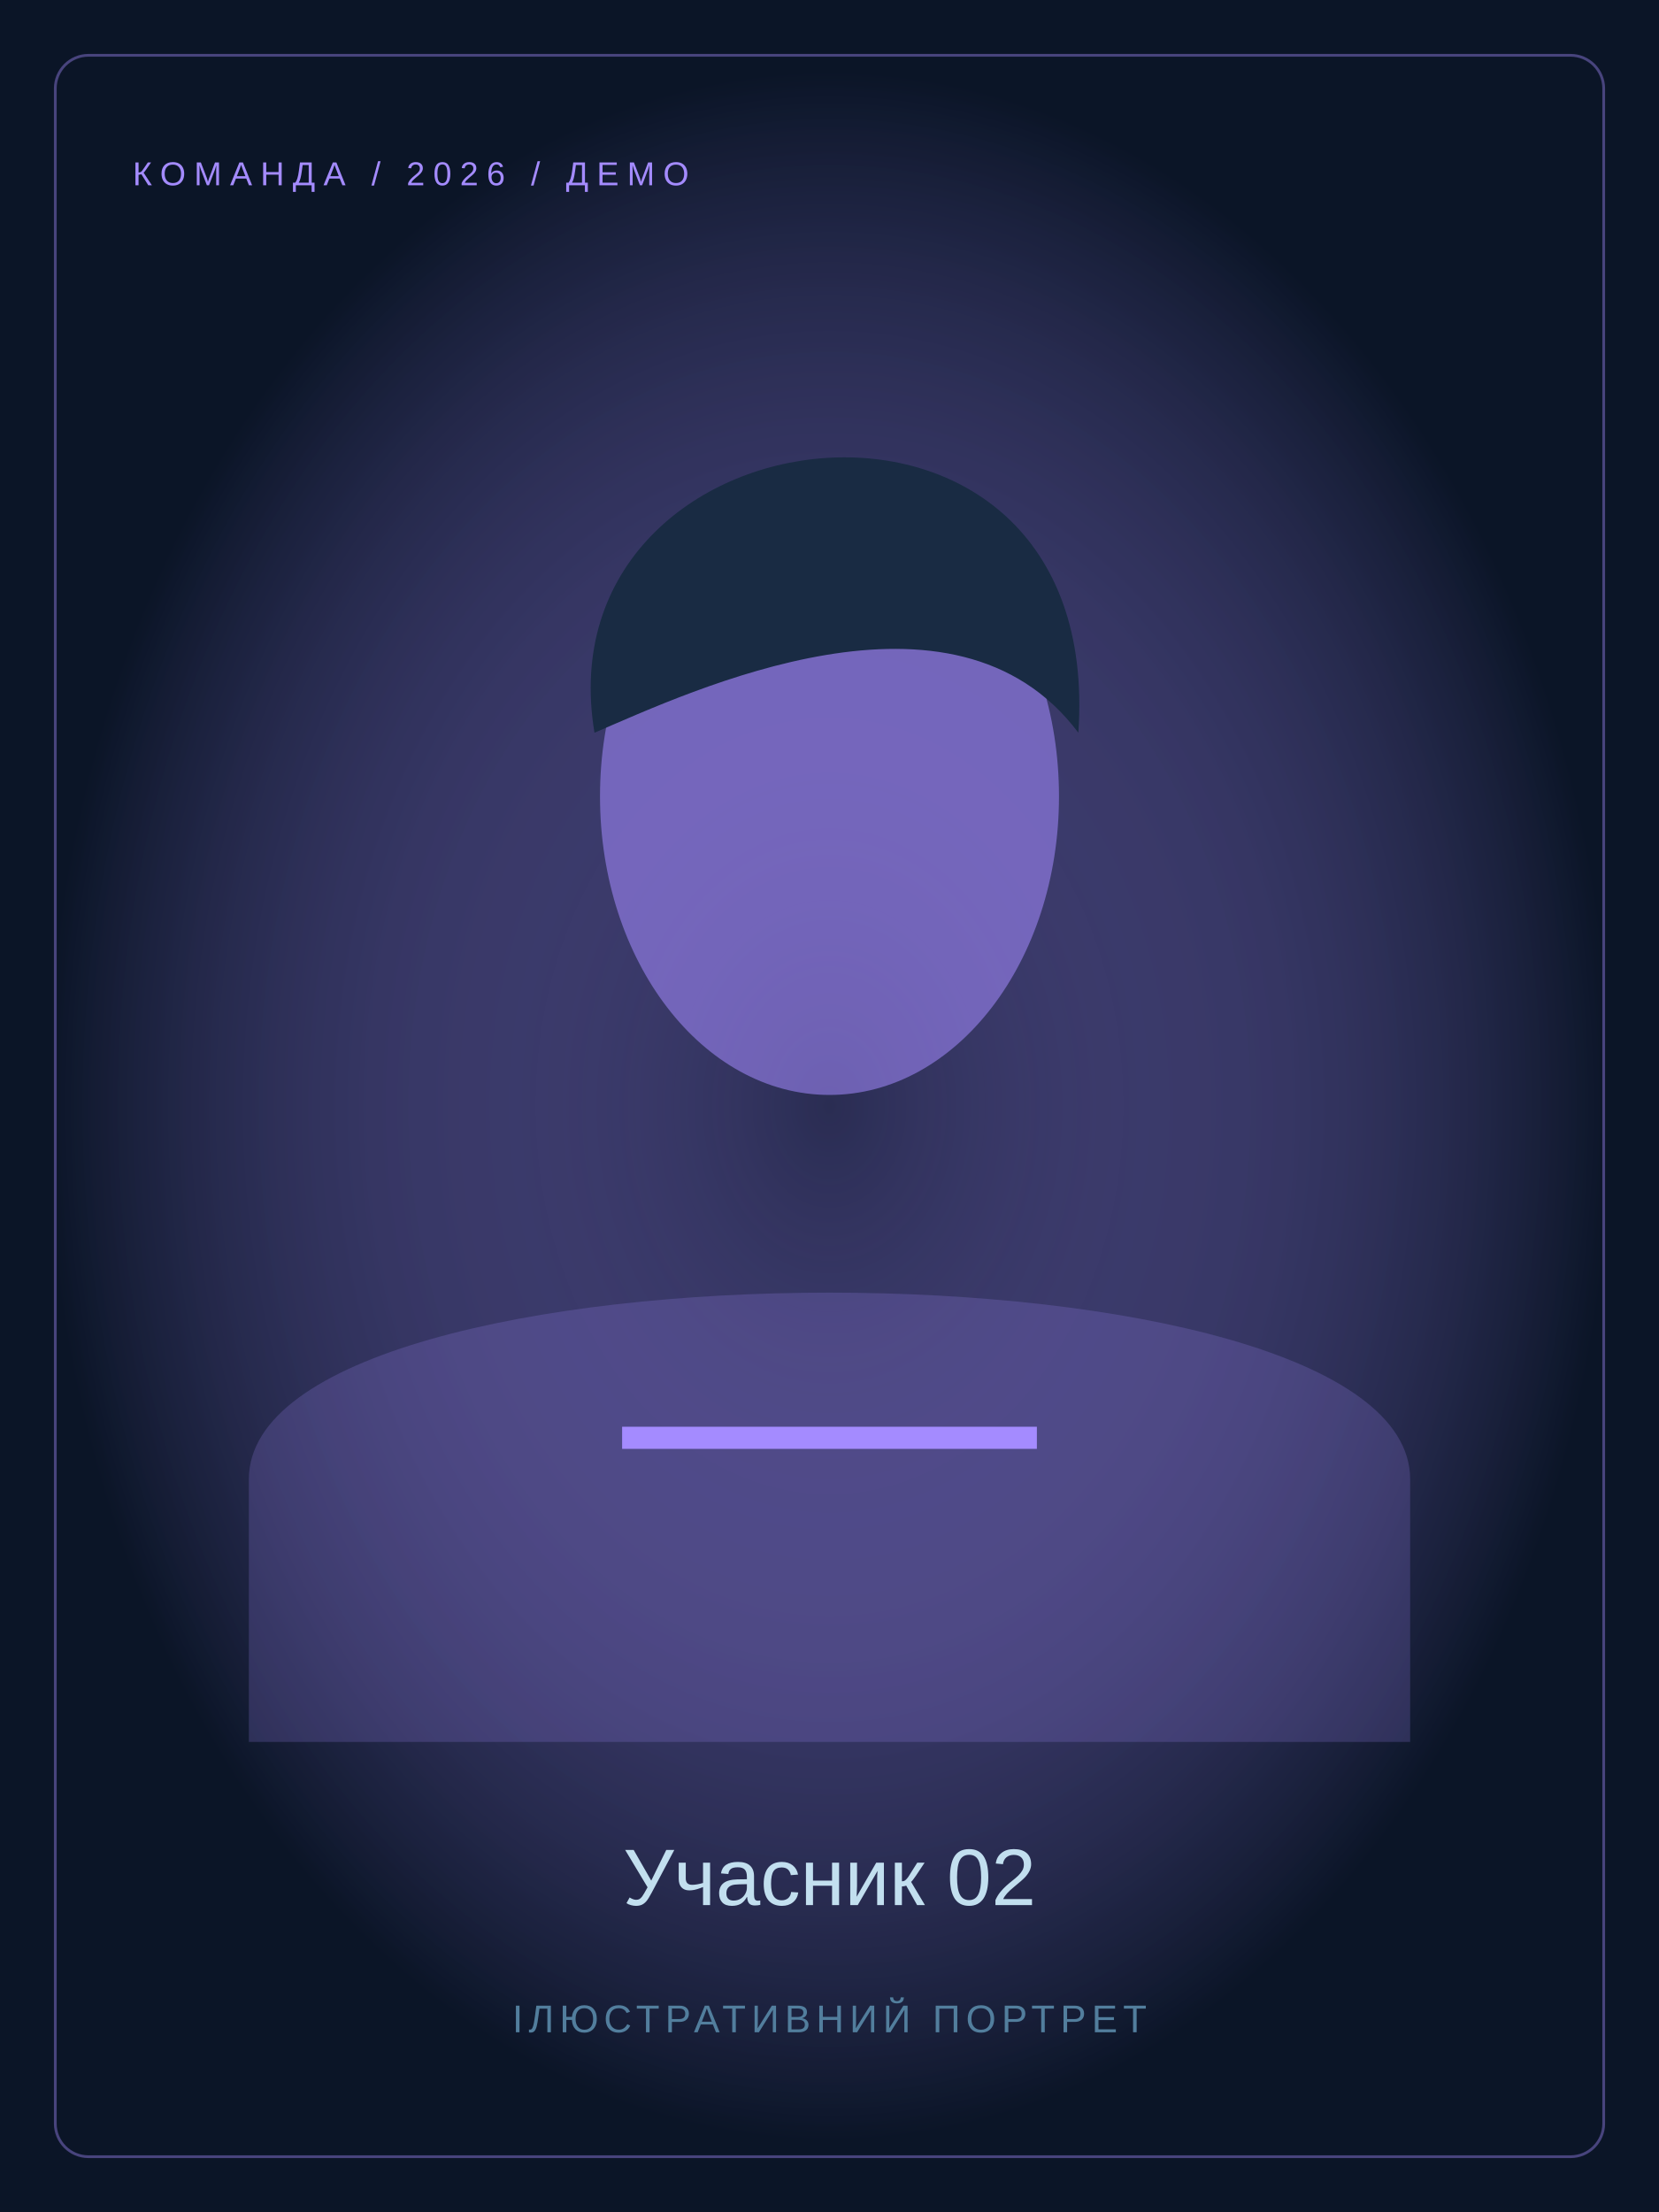
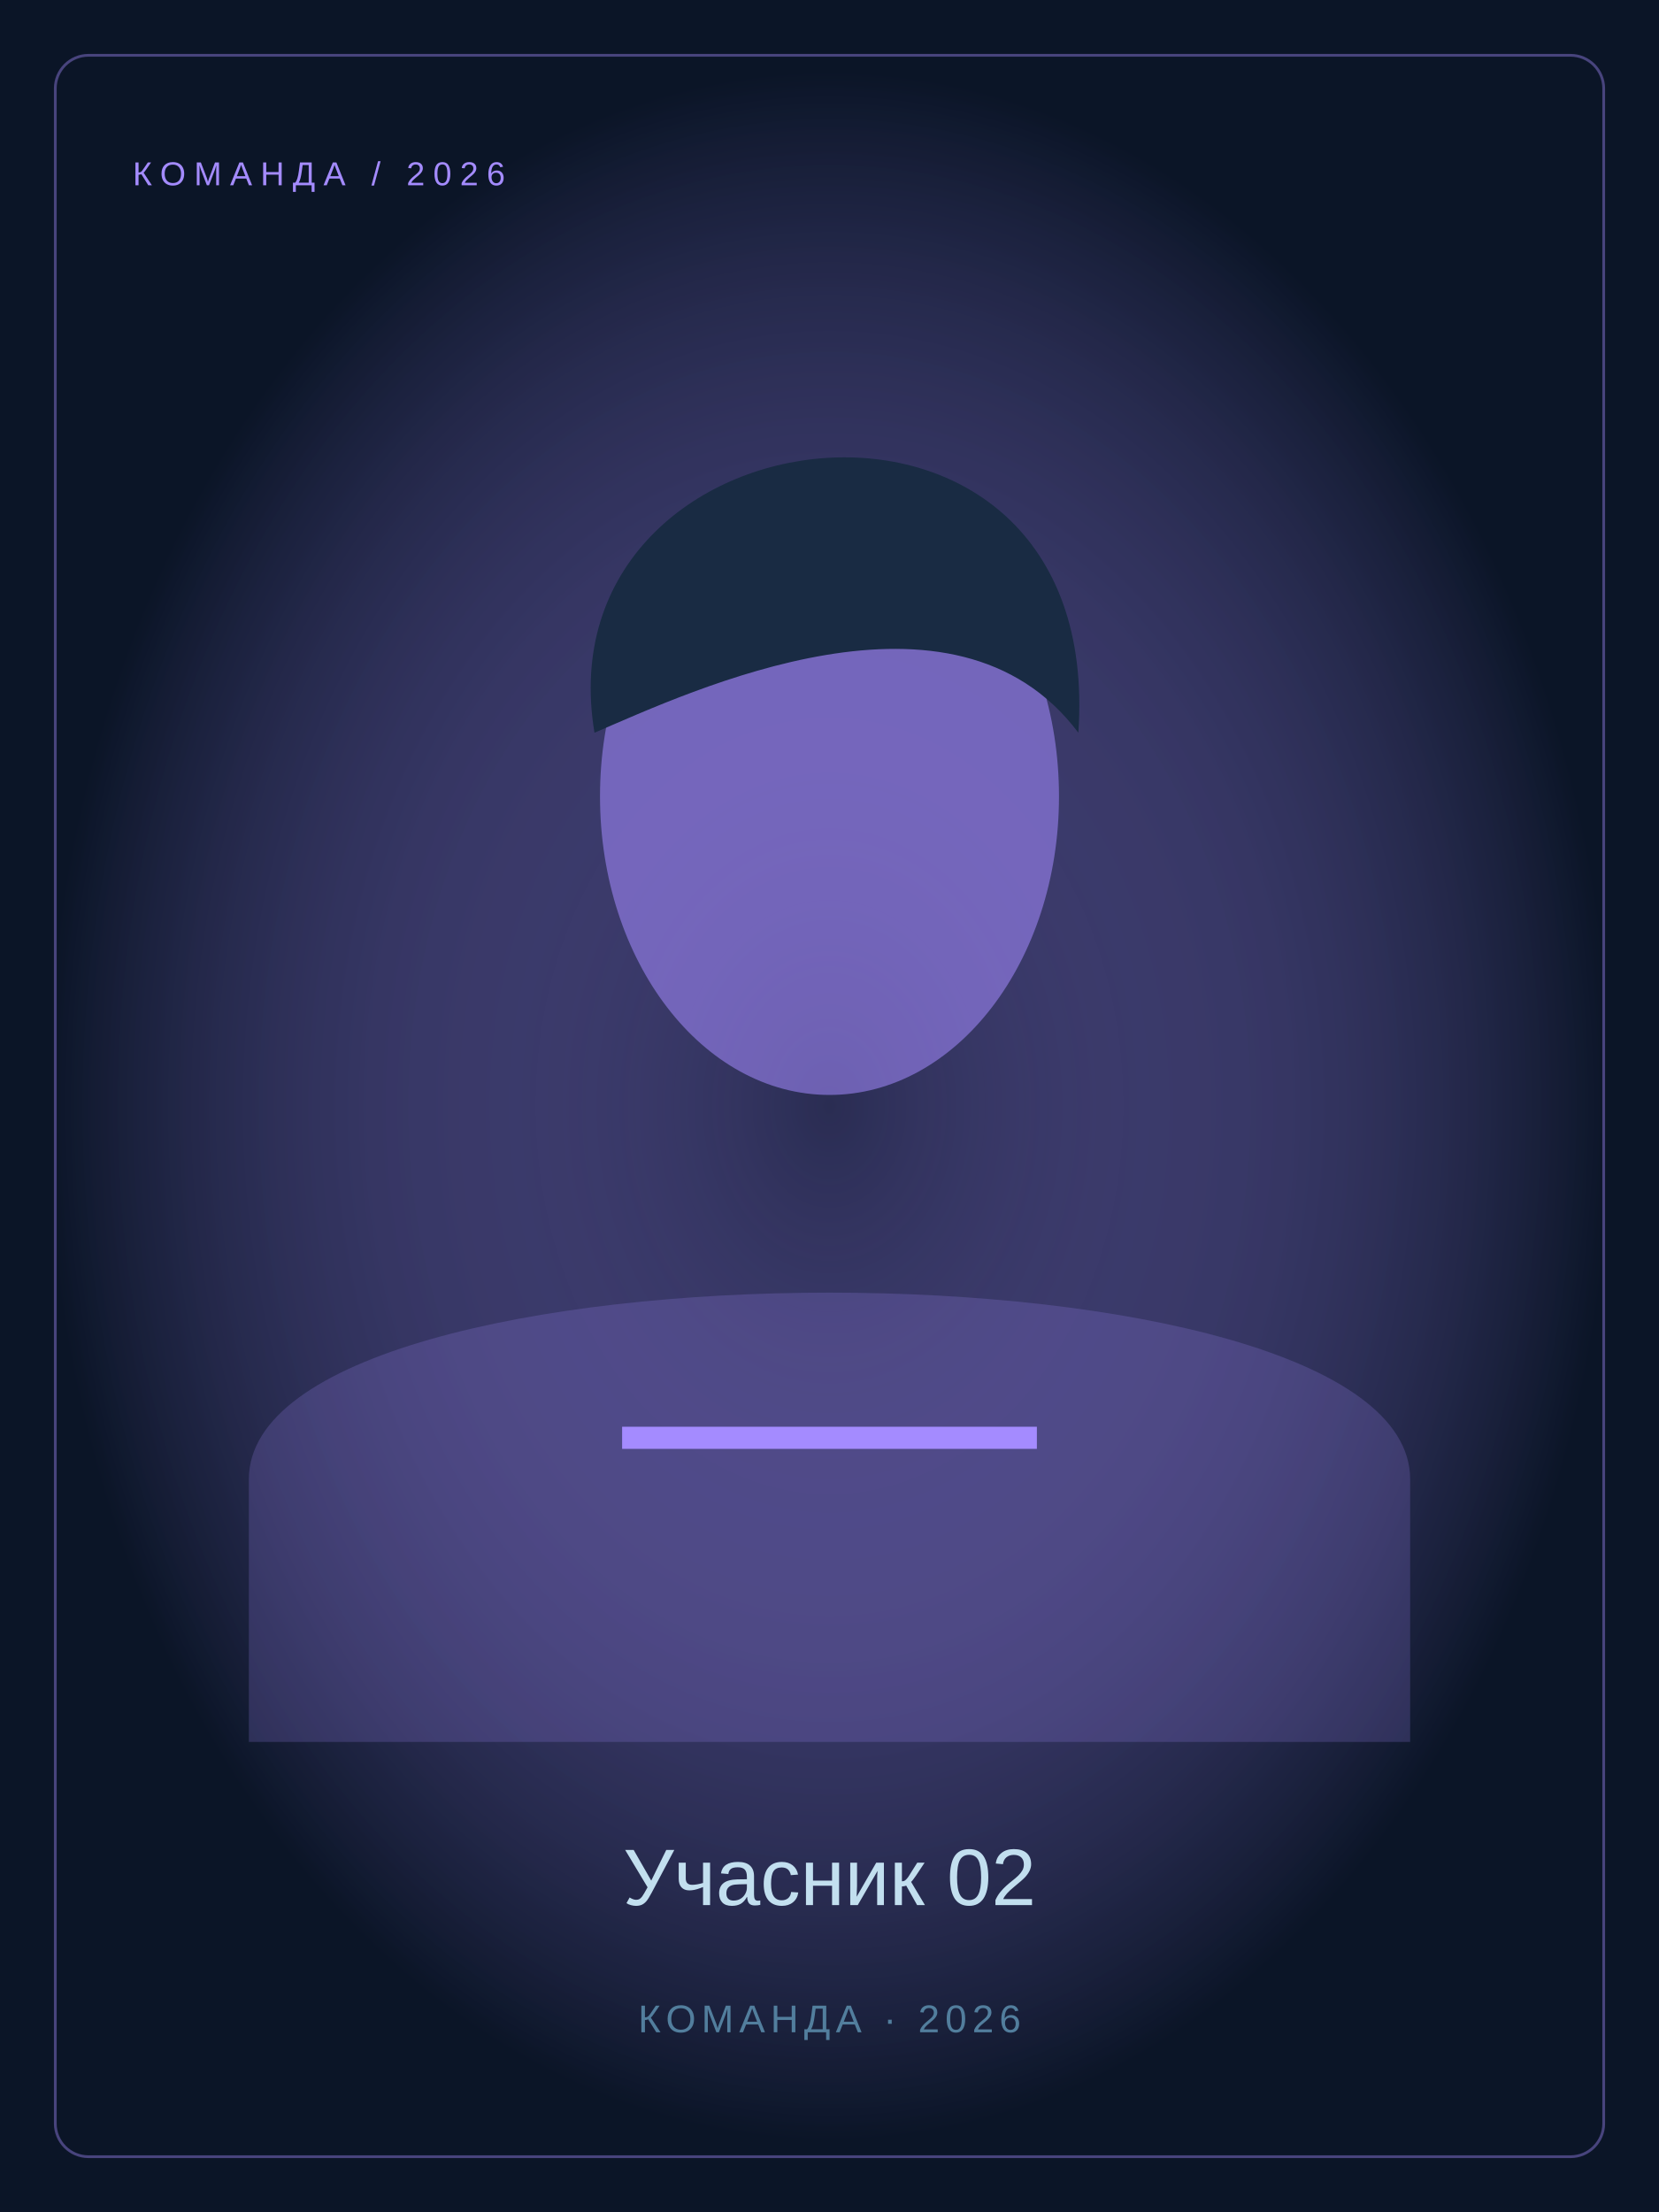
<svg xmlns="http://www.w3.org/2000/svg" width="600" height="800" viewBox="0 0 600 800">
  <defs>
    <radialGradient id="g">
      <stop stop-color="#a48bff" stop-opacity=".2" />
      <stop offset="1" stop-color="#0b1527" />
    </radialGradient>
  </defs>
  <rect width="600" height="800" fill="#0b1527" />
  <rect x="20" y="20" width="560" height="760" rx="12" fill="url(#g)" stroke="#a48bff" stroke-opacity=".4" />
  <path d="M90 630v-95c0-90 420-90 420 0v95" fill="#a48bff" opacity=".2" />
  <ellipse cx="300" cy="288" rx="83" ry="108" fill="#a48bff" opacity=".55" />
  <path d="M215 265c-20-120 185-145 175 0-45-60-140-15-175 0" fill="#192b43" />
  <path d="M225 520h150" stroke="#a48bff" stroke-width="8" />
-   <text x="300" y="689" text-anchor="middle" font-family="Arial" font-size="29" fill="#c2dfef">Учасник 02</text>
-   <text x="300" y="735" text-anchor="middle" font-family="Arial" font-size="14" letter-spacing="2" fill="#527e9d">ІЛЮСТРАТИВНИЙ ПОРТРЕТ</text>
-   <text x="48" y="67" font-family="Arial" font-size="12" fill="#a48bff" letter-spacing="3">КОМАНДА / 2026 / ДЕМО</text>
+   <text x="300" y="689" text-anchor="middle" font-family="Rubik,Arial,sans-serif" font-size="29" fill="#c2dfef">Учасник 02</text>
+   <text x="300" y="735" text-anchor="middle" font-family="Rubik,Arial,sans-serif" font-size="14" letter-spacing="2" fill="#527e9d">КОМАНДА · 2026</text>
+   <text x="48" y="67" font-family="Rubik,Arial,sans-serif" font-size="12" fill="#a48bff" letter-spacing="3">КОМАНДА / 2026</text>
</svg>
